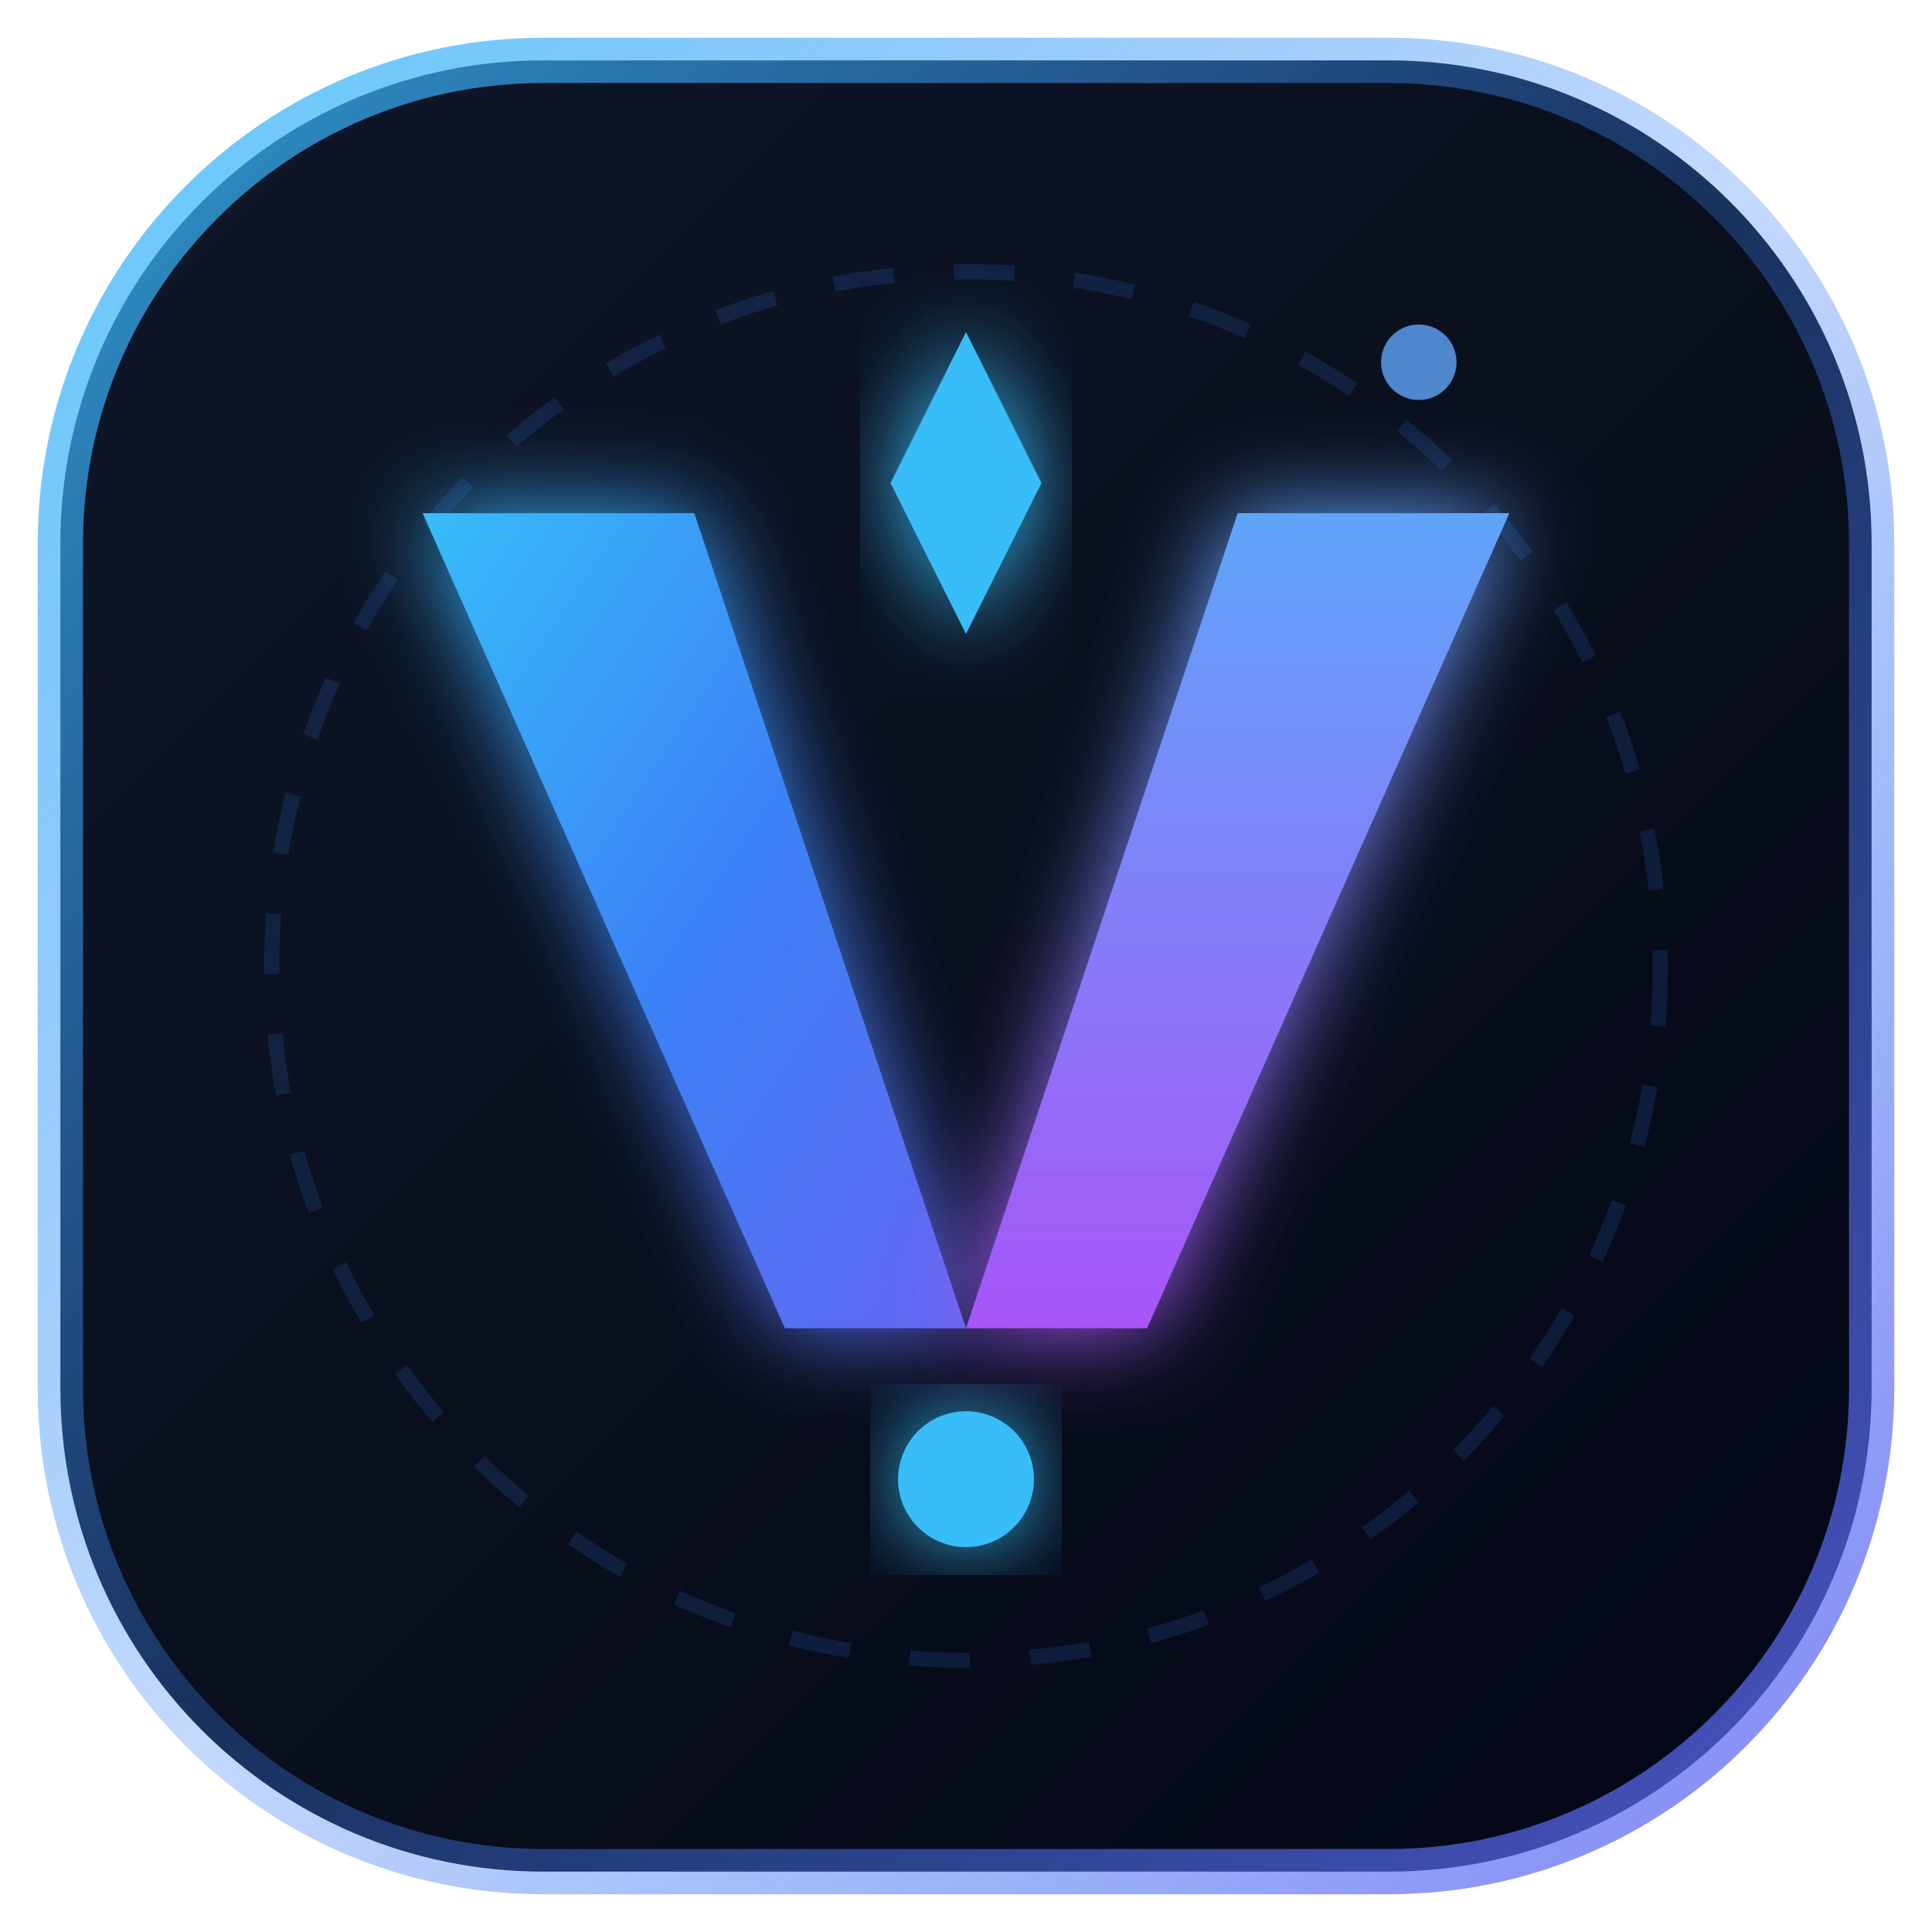
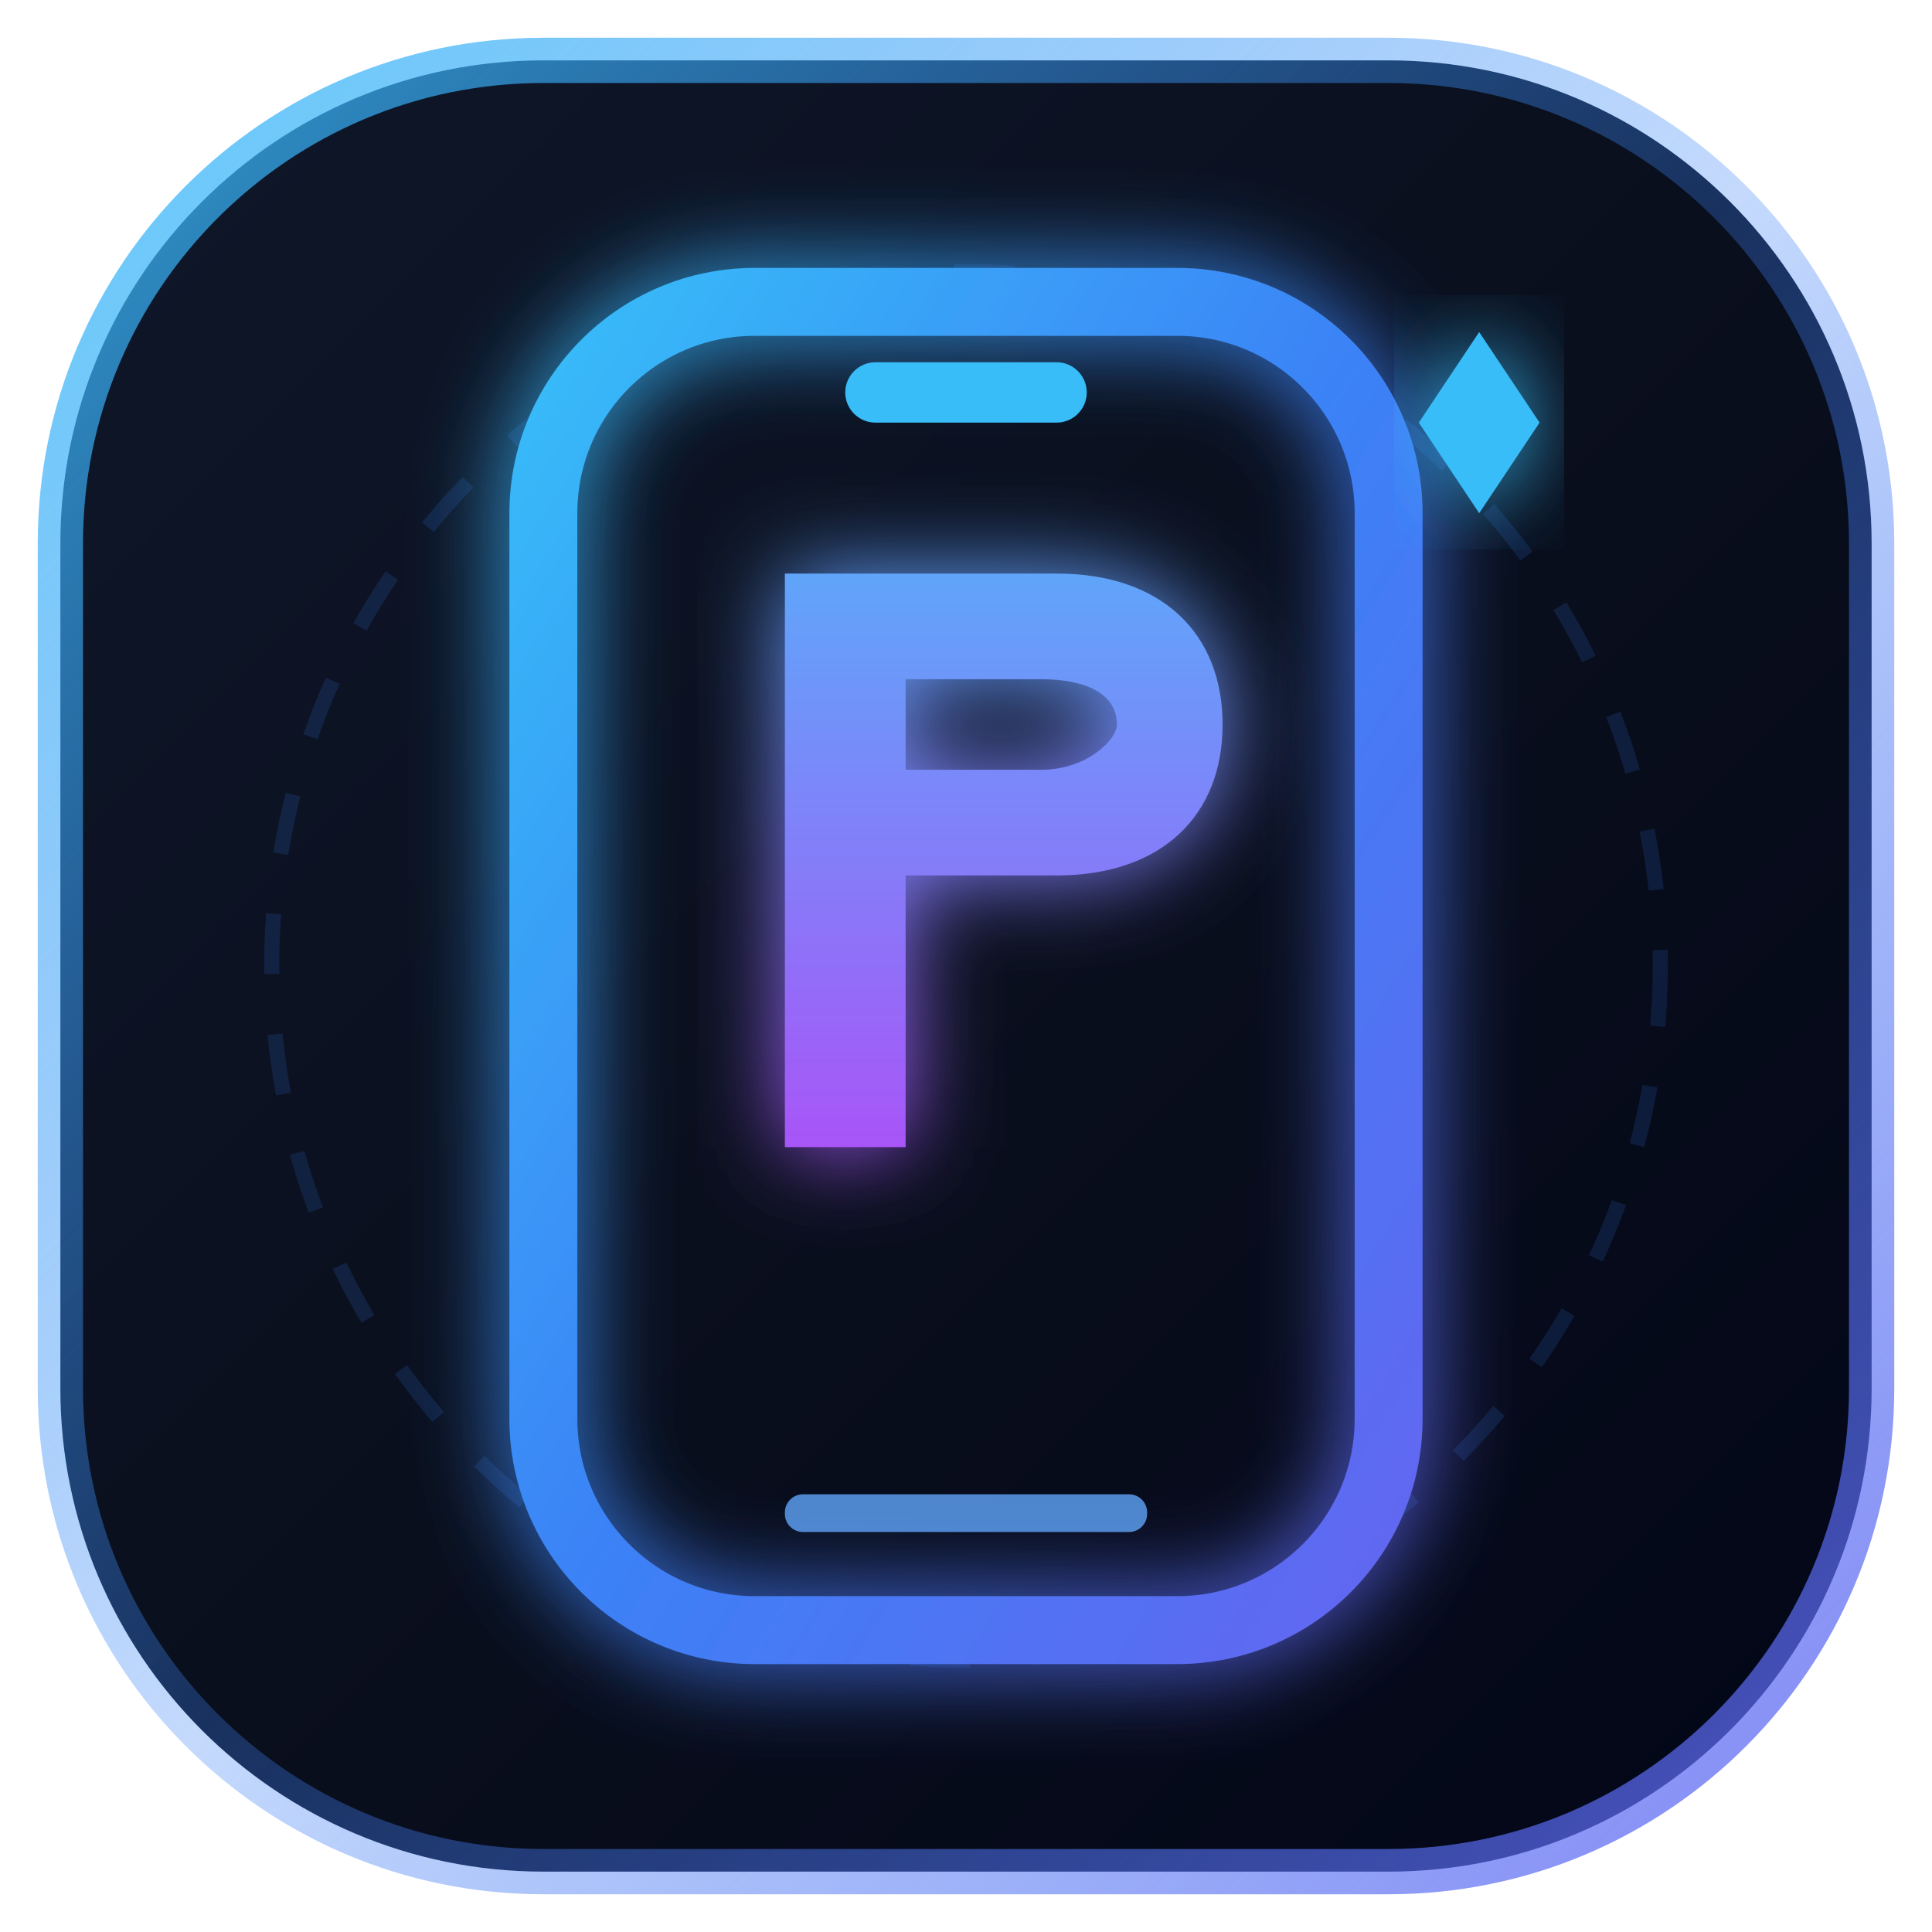
<svg xmlns="http://www.w3.org/2000/svg" viewBox="0 0 128 128" width="100%" height="100%">
  <defs>
-     <linearGradient id="vpBg" x1="0%" y1="0%" x2="100%" y2="100%">
+     <linearGradient id="psBg" x1="0%" y1="0%" x2="100%" y2="100%">
      <stop offset="0%" stop-color="#0F172A" />
      <stop offset="50%" stop-color="#0A0F1D" />
      <stop offset="100%" stop-color="#020617" />
    </linearGradient>
-     <linearGradient id="vpGlow" x1="0%" y1="0%" x2="100%" y2="100%">
+     <linearGradient id="psGlow" x1="0%" y1="0%" x2="100%" y2="100%">
      <stop offset="0%" stop-color="#38BDF8" />
      <stop offset="50%" stop-color="#3B82F6" />
      <stop offset="100%" stop-color="#6366F1" />
    </linearGradient>
-     <linearGradient id="vpAccent" x1="0%" y1="0%" x2="0%" y2="100%">
+     <linearGradient id="psAccent" x1="0%" y1="0%" x2="0%" y2="100%">
      <stop offset="0%" stop-color="#60A5FA" />
      <stop offset="100%" stop-color="#A855F7" />
    </linearGradient>
-     <linearGradient id="vpBorder" x1="0%" y1="0%" x2="100%" y2="100%">
+     <linearGradient id="psBorder" x1="0%" y1="0%" x2="100%" y2="100%">
      <stop offset="0%" stop-color="#38BDF8" stop-opacity="0.8" />
      <stop offset="50%" stop-color="#3B82F6" stop-opacity="0.3" />
      <stop offset="100%" stop-color="#6366F1" stop-opacity="0.8" />
    </linearGradient>
    <filter id="glow" x="-20%" y="-20%" width="140%" height="140%">
      <feGaussianBlur stdDeviation="3" result="blur" />
      <feComposite in="SourceGraphic" in2="blur" operator="over" />
    </filter>
  </defs>
-   <rect x="4" y="4" width="120" height="120" rx="32" ry="32" fill="url(#vpBg)" stroke="url(#vpBorder)" stroke-width="3" />
+   <rect x="4" y="4" width="120" height="120" rx="32" ry="32" fill="url(#psBg)" stroke="url(#psBorder)" stroke-width="3" />
  <circle cx="64" cy="64" r="46" fill="none" stroke="#3B82F6" stroke-width="1" stroke-opacity="0.15" stroke-dasharray="4 4" />
-   <path d="M 28 34 L 46 34 L 64 88 L 52 88 Z" fill="url(#vpGlow)" filter="url(#glow)" />
-   <path d="M 100 34 L 82 34 L 64 88 L 76 88 Z" fill="url(#vpAccent)" filter="url(#glow)" />
-   <polygon points="64,22 69,32 64,42 59,32" fill="#38BDF8" filter="url(#glow)" />
-   <circle cx="64" cy="98" r="4.5" fill="#38BDF8" filter="url(#glow)" />
-   <circle cx="94" cy="24" r="2.5" fill="#60A5FA" opacity="0.8" />
+   <rect x="36" y="20" width="56" height="88" rx="14" ry="14" fill="none" stroke="url(#psGlow)" stroke-width="4.5" filter="url(#glow)" />
+   <path d="M 52 38 L 70 38 C 77 38 81 42 81 48 C 81 54 77 58 70 58 L 60 58 L 60 76 L 52 76 Z M 60 45 L 60 51 L 69 51 C 72 51 74 49 74 48 C 74 46 72 45 69 45 Z" fill="url(#psAccent)" filter="url(#glow)" />
+   <rect x="56" y="24" width="16" height="4" rx="2" ry="2" fill="#38BDF8" />
+   <rect x="52" y="99" width="24" height="2.5" rx="1.2" fill="#60A5FA" opacity="0.8" />
+   <polygon points="98,22 102,28 98,34 94,28" fill="#38BDF8" filter="url(#glow)" />
</svg>
